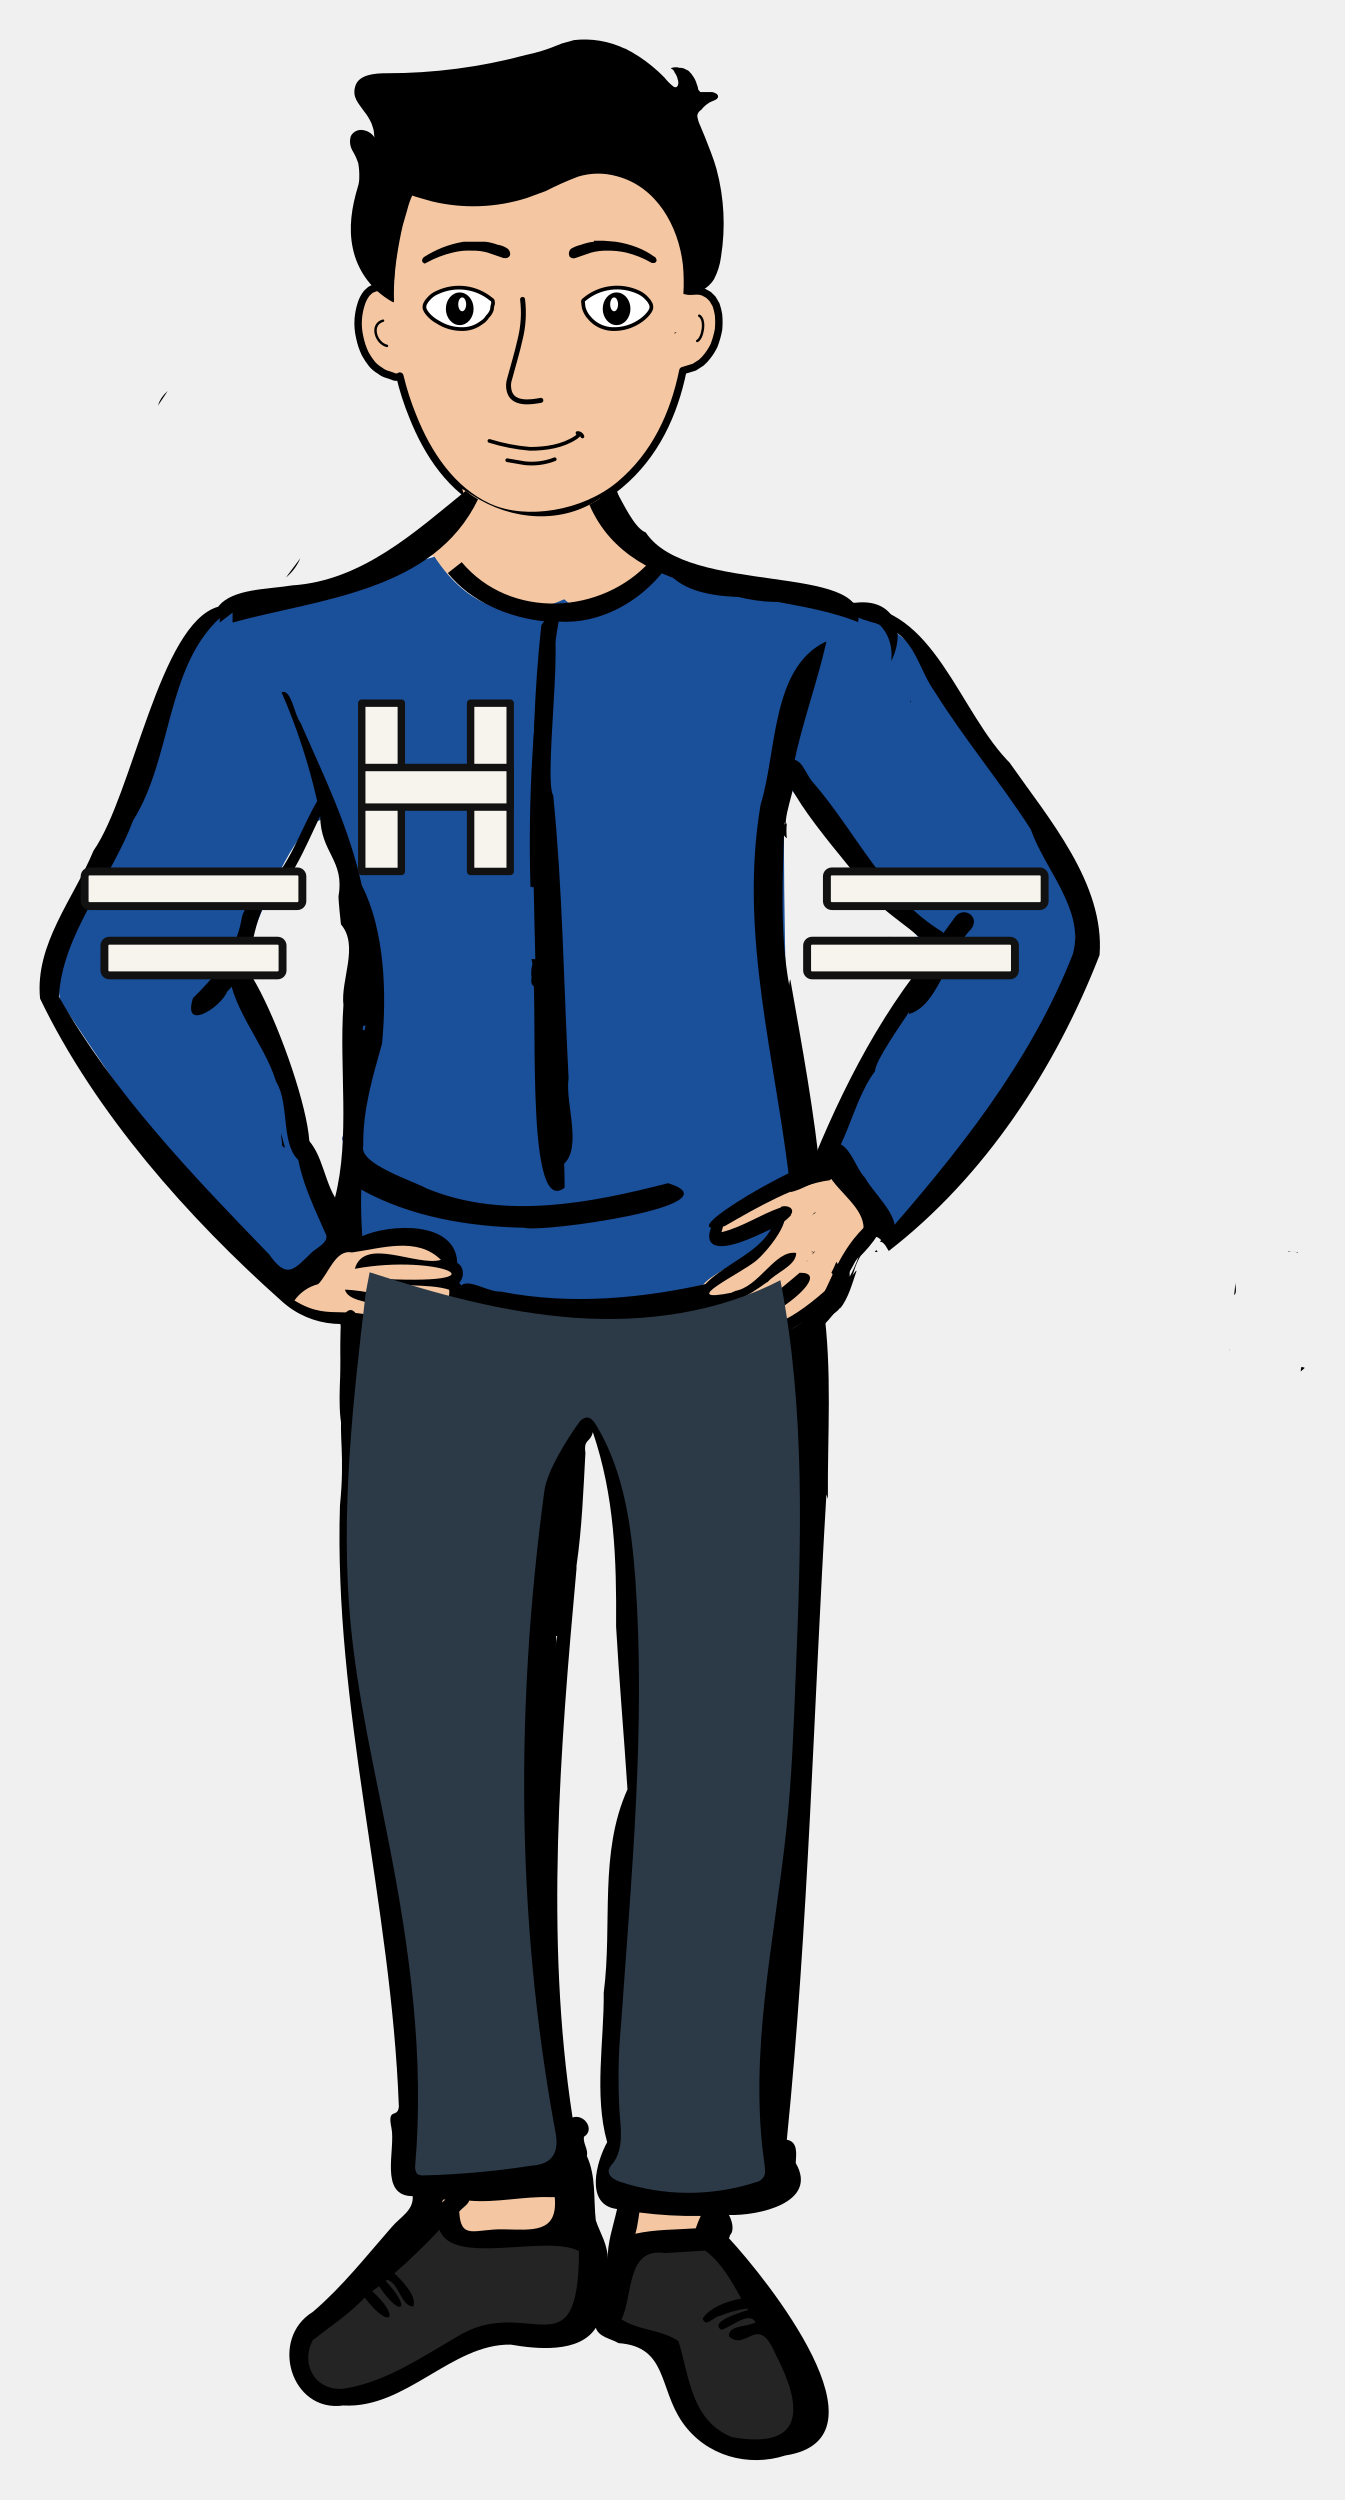
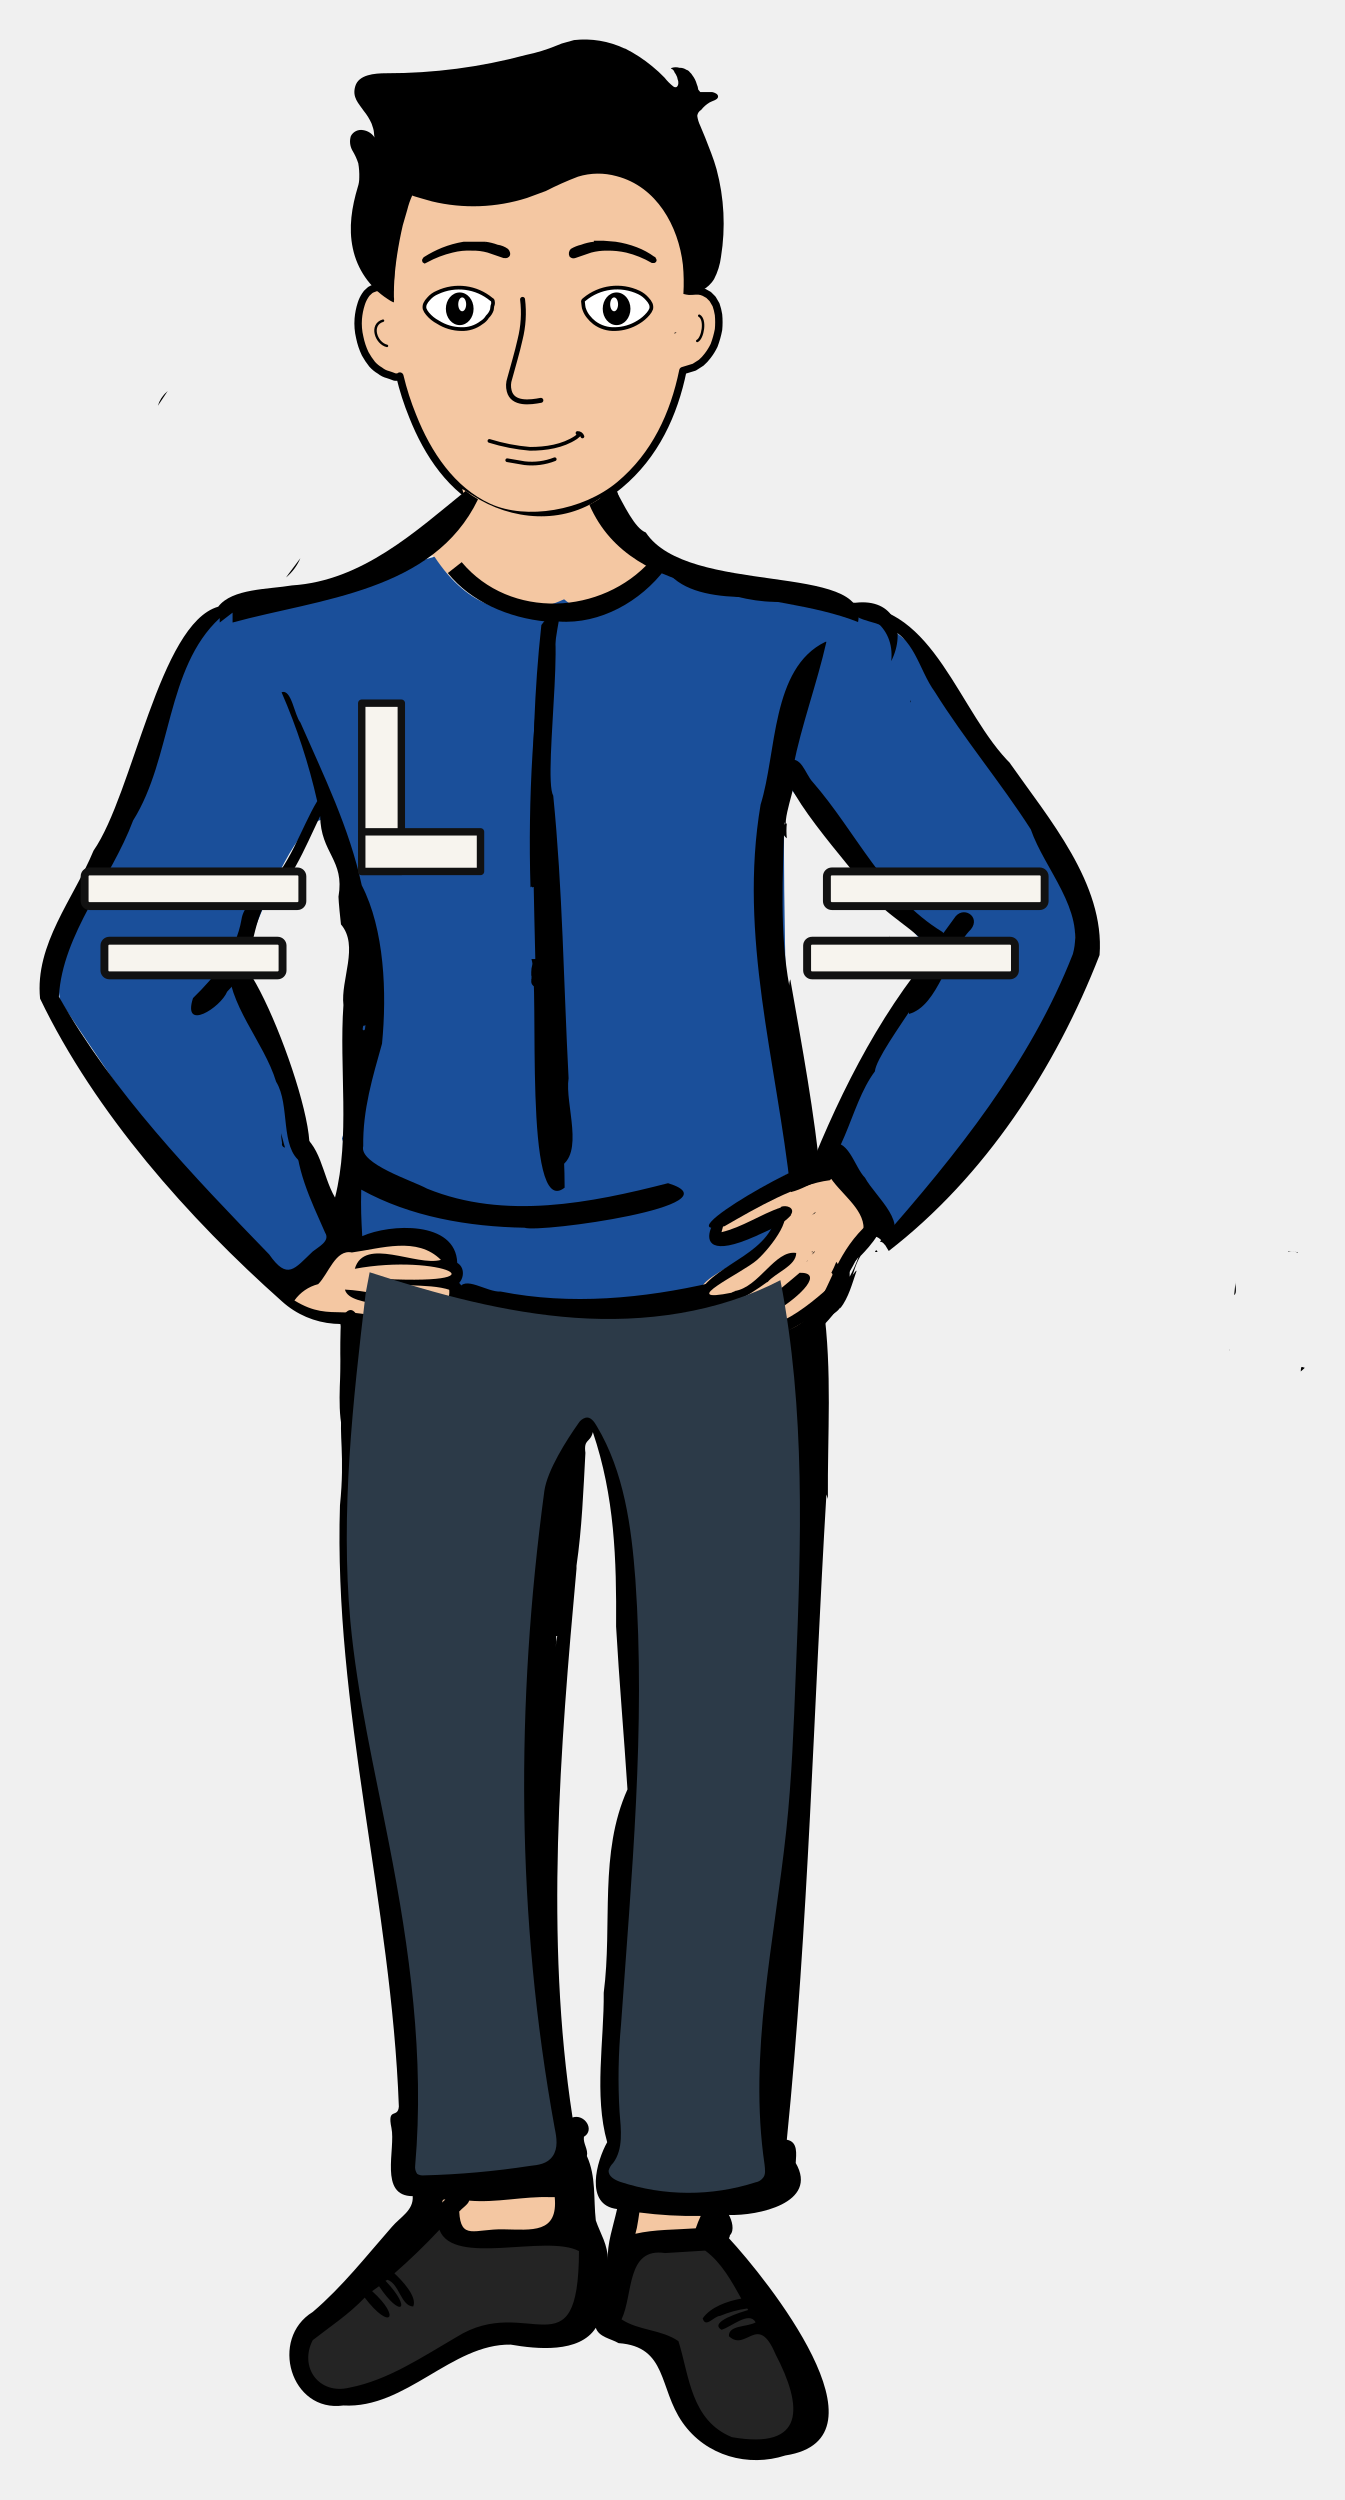
<svg xmlns="http://www.w3.org/2000/svg" width="271.7" height="505.2" viewBox="140.9 55.9 271.7 505.2">
  <svg width="500" height="600" preserveAspectRatio="xMidYMin slice" style="overflow:visible" viewBox="0 0 500 600">
    <svg width="500" height="600" style="overflow:visible">
      <svg width="500" height="600" preserveAspectRatio="xMidYMin slice" style="overflow:visible" viewBox="0 0 500 600">
        <svg viewBox="0 0 500 600">
          <path fill="#f4c7a2" stroke="#000" stroke-linecap="round" stroke-linejoin="round" stroke-width="1.5" d="M286.1 119.5a11.7 11.7 0 0 0-.5-2l-.7-1.2-.8-.8-.9-.5a3.5 3.5 0 0 0-1.1-.3h-1.9c-.1-3.5-.3-6.9-.7-10.3a16 16 0 0 0-.2-2.2c-.5-6.1-1.6-12.5-5.9-17.1s-11.7-4.9-17.7-5-13.5 0-19.8 2.4a22.2 22.2 0 0 0-9.5 6.5c-2.6 3.2-3.8 7.1-4.7 11a64 64 0 0 0-2 14.4l-.2-.2h-.4l-1.4-.2h-.8l-.8.3a1.8 1.8 0 0 0-.7.5 2.7 2.7 0 0 0-.7.8 6.7 6.7 0 0 0-.8 1.7 13.3 13.3 0 0 0-.6 3 12.2 12.2 0 0 0 .3 3.8 14.2 14.2 0 0 0 1.1 3.3 15.3 15.3 0 0 0 1.4 2.1 6.5 6.5 0 0 0 1.6 1.3 4 4 0 0 0 1.6.8l.6.2.8.3h.8l.2-.2a55 55 0 0 0 2.6 8.1c3 7.6 7.9 15 15.4 18.4s19.2 1.5 26.4-4.5 11-14.3 12.8-23.1l2.3-.7 1.4-.9a8.6 8.6 0 0 0 1.3-1.4 12 12 0 0 0 1.3-2.1 19 19 0 0 0 .9-3.2 16 16 0 0 0 0-3" />
          <path fill="none" stroke="#000" stroke-linecap="round" stroke-linejoin="round" stroke-width=".5" d="M218.3 120.7c-2.7.8-1.4 4.6.8 5.1m63.1-6.1c1.4.8.7 4.6-.4 5.1" />
          <path d="M224.2 95.4c0 .1 3.7 1.1 4 1.2a35.8 35.8 0 0 0 19.2-.7l3.8-1.4a64 64 0 0 1 6.5-2.9 13.8 13.8 0 0 1 7.8-.1c8.1 2.1 12.5 10.1 13.4 17.9a39 39 0 0 1 .1 5.9 4.3 4.3 0 0 0 2.5 0l1.2-.7a6.1 6.1 0 0 0 2.5-2.3 13.2 13.2 0 0 0 1.4-4.5 42.4 42.4 0 0 0-.9-17.7c-.6-2.2-1.5-4.3-2.3-6.4l-1-2.4a6.6 6.6 0 0 1-.6-2 1.6 1.6 0 0 1 .8-1.2 6.1 6.1 0 0 1 1.7-1.5c.5-.3 1.6-.5 1.7-1.1s-.7-.9-1.2-1h-2.4l-.4-.5a3.5 3.5 0 0 0-.3-1.1 5.1 5.1 0 0 0-.9-1.8l-.2-.3-.3-.3a1.2 1.2 0 0 0-.7-.5 2.3 2.3 0 0 0-1.4-.4 2.6 2.6 0 0 0-1.5 0c-.1 0-.3.2-.2.2h.1a1.1 1.1 0 0 1 .6.7 4 4 0 0 1 .5.9c.1.2.1.5.2.7s.2 1.1-.3 1.4a.7.7 0 0 1-.6-.1 10.2 10.2 0 0 1-1.8-1.8 27 27 0 0 0-2.5-2.3 29 29 0 0 0-5.5-3.6h-.1a18.9 18.9 0 0 0-10.2-1.7l-2.5.7-1 .4a34 34 0 0 1-6.2 1.9 107.7 107.7 0 0 1-28.2 3.7c-2.5 0-5.6.3-6.3 2.6s.7 3.5 1.7 5a11.3 11.3 0 0 1 1.6 2.6c.1.4.3.8.4 1.3s.1 1.3.2 1.5a3.3 3.3 0 0 0-2.3-1.5 2.3 2.3 0 0 0-2.5 1.2 3.7 3.7 0 0 0 .3 2.9 12.3 12.3 0 0 1 1.2 2.6 14.2 14.2 0 0 1 .2 2.9 5.8 5.8 0 0 1-.3 1.9c-1.2 4-1.9 8.2-1 12.4a16.1 16.1 0 0 0 7 10.2 7.5 7.5 0 0 0 1.2.7c.2-.1.1-.1.1-.2a2.7 2.7 0 0 0 0-.9v-1.6q.1-3.3.6-6.6t1.2-6.3l.9-3.1a16.6 16.6 0 0 1 1-2.9" />
        </svg>
      </svg>
    </svg>
    <svg width="500" height="600" style="overflow:visible">
      <svg width="500" height="600" preserveAspectRatio="xMidYMin slice" style="overflow:visible" viewBox="0 0 500 600">
        <svg viewBox="0 0 500 600">
          <path fill="none" stroke="#000" stroke-linecap="round" stroke-linejoin="round" d="M246.5 116.4a22.2 22.2 0 0 1-.5 8.1c-.6 2.7-1.4 5.3-2.1 7.9a4.3 4.3 0 0 0-.1 2.5c.7 2.8 4.3 2.3 6.4 1.9" />
          <path fill="none" stroke="#000" stroke-linecap="round" stroke-linejoin="round" stroke-width=".75" d="M258.6 144.1a1 1 0 0 0-1-.7l.3.4-.6.5c-2.7 1.8-6.1 2.3-9.3 2.3a38.4 38.4 0 0 1-8.2-1.6m3.6 3.9 3.5.6a12.7 12.7 0 0 0 6.1-.8" />
          <path stroke="#000" stroke-miterlimit="10" stroke-width=".5" d="M239 105a10.5 10.5 0 0 1 2.4.6 4.4 4.4 0 0 1 2 .8c.3.3.5.9.2 1.2s-.6.2-.9.2l-3.2-1.1a11.2 11.2 0 0 0-3.2-.4 13.3 13.3 0 0 0-4 .4 20.7 20.7 0 0 0-5.2 2l-.4.2a.4.4 0 0 1-.1-.7c0-.1.1-.1.2-.2a23 23 0 0 1 3.5-1.8 21 21 0 0 1 4.3-1.2h4.4m21.9 0a10.2 10.2 0 0 0-2.5.6 7 7 0 0 0-2 .8 1.1 1.1 0 0 0-.2 1.2.8.8 0 0 0 .9.2l3.2-1.1a12.4 12.4 0 0 1 3.3-.4 17.2 17.2 0 0 1 3.9.4 19.6 19.6 0 0 1 5.2 2.1h.4c.3-.1.3-.4.1-.6a.2.2 0 0 0-.2-.2 14.8 14.8 0 0 0-3.5-1.9 20 20 0 0 0-4.2-1.1l-2.4-.2h-2m-2.4 1.6h-.1" />
          <path fill="#fff" stroke="#000" stroke-linecap="round" stroke-linejoin="round" stroke-width=".75" d="M240.3 118.5a3.4 3.4 0 0 1-.9 1.4 3.4 3.4 0 0 1-1.2 1.2 6.3 6.3 0 0 1-4.1 1.3 8.9 8.9 0 0 1-4.7-1.4 6.8 6.8 0 0 1-2.1-1.7 3.3 3.3 0 0 1-.6-1 1.7 1.7 0 0 1 .1-1 3.6 3.6 0 0 1 .7-1 4.6 4.6 0 0 1 1.8-1.3 10.2 10.2 0 0 1 10.9 1.4c.2.1.3.2.3.4a1.3 1.3 0 0 1-.1.9c0 .3-.1.5-.1.8" />
          <ellipse cx="233.8" cy="118.3" rx="2.8" ry="3.3" />
          <ellipse cx="234.3" cy="117.4" fill="#fff" rx=".8" ry="1.4" />
          <path fill="#fff" stroke="#000" stroke-linecap="round" stroke-linejoin="round" stroke-width=".75" d="M259 118.5a4.7 4.7 0 0 0 .8 1.4 6.8 6.8 0 0 0 1.2 1.2 6.5 6.5 0 0 0 4.2 1.3 9.2 9.2 0 0 0 4.7-1.4 7.9 7.9 0 0 0 2-1.7 3.3 3.3 0 0 0 .6-1 1.7 1.7 0 0 0-.1-1 3.6 3.6 0 0 0-.7-1 5.2 5.2 0 0 0-1.7-1.3 10.3 10.3 0 0 0-11 1.4c-.1.1-.3.2-.3.4s.1.7.1.9a2.4 2.4 0 0 0 .2.8" />
          <ellipse cx="265.5" cy="118.3" rx="2.8" ry="3.3" />
          <ellipse cx="265" cy="117.4" fill="#fff" rx=".8" ry="1.4" />
        </svg>
      </svg>
    </svg>
    <svg width="500" height="600" style="overflow:visible">
      <svg width="500" height="600" preserveAspectRatio="xMidYMin slice" style="overflow:visible" viewBox="0 0 500 600">
        <svg viewBox="0 0 500 600">
          <defs>
            <mask id="a" width=".91" height=".99" x="403.66" y="332.11" maskUnits="userSpaceOnUse">
              <path fill="#fff" fill-rule="evenodd" d="M403.7 332.1h.9v1h-.9z" />
            </mask>
          </defs>
          <path fill="#f4c7a2" fill-rule="evenodd" d="M262.3 156.5c-7.6 5.4-18 4.7-25.9-.5l-2.1-1.3c2.1 6.2-1.3 7.3-7.1 11.7 8.9 16.7 38.2 17.5 45.7 2.2-5.2-4.5-9-8.3-10.6-12.1" />
          <path fill="#242424" fill-rule="evenodd" d="M227.1 502.5q-26.7 24.4-26.7 26.7c-.6 20.9 18.1 9.8 40.2-.9 16.7.9 22.3-6.6 18-19.4-6.8-1.9-17.3-4-31.5-6.4m40.2 7.8c-11.8 20.1-2.1 14.6 7.9 21.1 2.3 26.7 33.5 23 29.3 9.7-1.7-6.1-8.5-16.7-20.6-31.7Z" />
          <path fill="#1a4f9a" fill-rule="evenodd" d="M228.7 168.4c-36.6 10.8-50.4 5.7-54.8 29.8.8 14.8-24.3 44.1-20.8 60.1.3.2 31 47.4 44.5 59.9 1.8 1.6 10.9-14.2 12-12.1s-20.2-50-20.4-54c28.2-79.5 25.9 19.5 20.8 33.9 1.7 4.1 2.4 12.2 2.2 24.4 40.5 17.4 47.6 16 91.1 2.9l-3.2-40.5q-1.5-61.2-.1-58.4c.2.6 9.9 11.8 28.9 33.7-21.6 42.1-26.4 39.9-8.3 58 16.5-10.2 64.5-56.9 17.6-101.6-14.1-26.4-26.1-28.9-65.3-33.9-6.4 6.7-11.9 11.8-18 6.4-10.5 4.8-19.4 1.7-26.2-8.6" />
          <path fill="#f4c7a2" fill-rule="evenodd" d="m198.6 317.4 10-9.8c10.6-1.6 16.7-2.1 18.2-1.5 4.8 1.2 8.8 7.9 5.6 12q-1.7.6-9.6 1.5c7.5 7.8-1.9 5-6.4 3.7-6.4-.3-10.1-.8-17.8-5.2m28.5 179.6c20.1-3 30.1-3.3 30.1-1s2.2 12.2-5.5 12.2c-17-.4-22.5 4.3-24.6-11.2m39-.8q-1.1 12.9 0 12.9c1.2 0 15.6 1.5 16.3-.9 5.4-13.9 1.7-7.4-16.3-12M309 290.7c11.3 11.1 10.1 10.6 3.6 19.6-.4.8-1.4 9.1-9.7 14.3-1.4 1.8-20.1 4-18.7-4.9-8-6 13-8.5 13.2-17.3-28.7 12.7-.6-10.8 11.6-12.6" />
          <path d="M263.7 155.8h-.4l-1.2.9c-.7 6.1 6.5 8.7 10.3 12.5-9.8 11-28.4 12-38.2.3l-2.8 2.2c4.6 5.8 12.4 9.1 19.9 9.8a301 301 0 0 0-3.2 53.7c3.2-1.3.8-10.7 2.5-14.7.8-10.8 1-21.7 2.1-32.4.4-2 .7-4.5 1.1-6.6 8.4.6 16.6-4.1 21.5-10.6 9.1 4.2 19.7 8.8 29.6 5.5-16.7-1-33.3-7.7-41.2-20.6m-13.1 93.4a3.9 3.9 0 0 1-2.3.5c1.7 5.2-1.8 53 6.7 46.2 0-15.7-3.1-31.2-4.2-46.8h-.2" />
          <path d="M262.3 156.5c.2 1 .5 1.6 1.3.8h.6a.5.5 0 0 0 .9.2c1.3.3.9-1.8 0-3.3a15 15 0 0 1-2.8 2.3m14.8-33.3c.2.2.4 0 .5-.2zm-26.3 126.1c-2.2.5-2.7 1.6-2.5 3.8 2.3-.7 3.5-1.4 2.9-4zm-1.9-16.6c-1.1.1-.3 1.7-.5 2.5 1.8-.5 2.1-1.2 1.7-3zm-.6 21.1c-.4 1.8 1.8 1.8 3 2.3.4-2-1.3-4.2-3-2.3" />
          <path d="M248.3 253.9a15 15 0 0 1 3 .2 11 11 0 0 1-.1-1.8l-2.8-.2a11 11 0 0 0-.1 1.8m0-21.1c0 .8.1 1.6.1 2.4 2-.2 2-1.2 1.7-3zm48.8-56.9c.2 2.7 4.1 1.2 5.8.9-.6-.1-1.5-1-2-.2s-2.8-1.4-3.8-.7" />
          <path d="M250.3 182.2c-2.9 26.3-1.4 52.5-1 78.8 1.8 9.4-2.1 24.2 4.5 30.8 5.4-2.6 1.2-12.8 2-18-1-19.1-1.2-38.1-3.1-57.1-2.3-4 3.8-43.5-2.4-34.5m-75.7-47.1a5.9 5.9 0 0 0-1.8 2.8l2-3zm24.6 36.8-.5.7a10.2 10.2 0 0 0 2.9-3.9zm75.2-2.9c3.9 10.1 21.2 7.2 30.5 7.2-10.3-2.2-22.1-1.5-30.5-7.2" />
          <path d="M264.5 157.7c6.7 16.9 26.4 18.6 42.4 18.9-16-2.5-35.1-4.5-41.7-21.8a2.1 2.1 0 0 0-.7 2.9" />
          <path d="M295.6 174.9c3.7.9 7.4 2 11.3 1.7-5.3-1.2-10.6-1.8-15.9-3a35 35 0 0 0 4.6 1.3" />
          <path d="M290 174.2c.6 2.9 4.9.4 7 .8-2.3-.4-4.6-.8-6.9-1.4a1.3 1.3 0 0 0-.1.6m111.2 134.6a2.8 2.8 0 0 1 2 .3v-.1a6.4 6.4 0 0 0-2-.3m-10.9 8.9c.7-.4.1-2.1.3-2.9zm-1 11.3c0-.1.1-.3 0-.3z" />
          <g mask="url(#a)">
            <path d="m403.7 333.1.9-.8-.7-.2a3.6 3.6 0 0 0-.2 1" />
          </g>
          <path d="M295.8 175.6a10.5 10.5 0 0 0 2.9.8c5.7-.3 10.8 1.5 15.9 4.2a15 15 0 0 0 .2-2.1c-6.9-1.5-13.8-2.8-20.8-3.9zm3.4.1" />
          <path d="M271.4 163.5c-2.2-.8-4.4-5.5-6.4-9.2a21.1 21.1 0 0 1-5 3.6c8.8 20.3 36.9 16.8 54.3 23.7 2.3-12.1-34.4-5.2-42.9-18.1" />
          <path d="M313.8 177.7c-1.3.1-8.2-.7-5 1.6 6.6-1 13 2.9 12.2 10.2 3.1-6.2.6-12.7-7.2-11.8m11 20.1h.1v-.4a.4.4 0 0 0-.1.3m-36.6 310.5a1.1 1.1 0 0 0 .2-.6c1-1 .4-3-.2-4.1 5.8.2 18.2-2.4 13.5-10.5.1-1.8.5-4.3-1.8-4.7 4.4-43.8 5.4-86.9 8-130.4l.3.9c-.1-13.2.9-25.6-.9-39-2.9 3.3-5.5 9-9.6 10.1-.5-.3-1.1-.4-1.4-1s-1.9 1.3-2.5-.3c-2.8 2-6-2.6-5.9-5.5-4.2 2.9-4.8-5.7-3.1-8-13.9 3.2-28.6 4.6-42.7 1.8-2.8.2-7.5-3.5-8.5-.4-.2-.4-.7-1.1-1-.5s0-.1-.1-.1c2.1-.6 2.7-3.7.8-4.8-.3-8.6-13.6-7.9-19.2-5.4-.2-3.6-.3-5.7-.2-9.4 9.9 5.5 21.7 7.5 33 7.7 3 1.1 43.7-4.5 29-9-15.6 4-33 7.5-48.7 1.1-2.9-1.6-13.8-5-12.9-8.6-.1-7.4 1.9-13.9 3.8-20.7 1-10.2.5-23.1-4.1-32-2.5-11.6-7.7-22.2-12.4-32.9-1.2-1.4-1.8-6.9-3.8-6.1a123 123 0 0 1 7.2 22c-3.2 5.3-5.7 13.6-10.8 17.9-1.8 1.8-4.1 3.3-4.5 6-1.1 6.4-5.3 11.5-9.8 15.9-2.2 6.9 5.6 1.9 6.9-1.3 5.4-5.4 4.5-10.7 7.1-16.7 5.7-4.9 8.5-12.1 11.7-18.8.1 7.6 5 8.8 3.7 16.3 0 .8.4 4.9.5 5.6 3.7 4.3-.1 11.2.5 16.3-.9 12.6 1.4 26.8-1.7 38.9-2.7-4.6-2.7-11-7.9-13.5-.3 7.4 3 14 5.9 20.6 1.1 1.7-1.4 2.9-2.5 3.8-3.7 3.5-5.1 5.9-8.8.6-15.5-16-31.6-32.8-42.5-52.1.7-12.7 10.6-23.8 15-35.6 7.9-12.6 6.6-30.8 17.5-40.9v.9l2.6-2v2c17.5-4.8 40.6-6.2 49.6-24.9a22 22 0 0 1-2.5-1.7c-10 8.1-20.9 18.2-35.1 19.1-4.7.8-12.1.6-14.9 4.3-11.9 3.4-17.2 37.8-25.2 49.3-4 9.7-11.9 18.9-10.8 29.9 11.1 23.1 30 44.4 48.9 61.2a17.6 17.6 0 0 0 10.5 4.5c5.3 0 9.5 3.5 14.6 4.1-18.8 14.5-11.3 12.1-13.4 32.6-1.3 40.8 10.4 80.5 11.9 121.5-.2 2.5-2.4 0-1.5 4.3s-2.6 13.8 4.3 13.8c.2 2.9-2.5 4.2-4.2 6.2-5.1 5.8-10 12.1-16 17.2-8.8 5.4-4.5 20.4 6.2 18.9 12.6.7 21.9-12.5 33.8-12.3 5.2.9 13.9 1.8 17.2-3.4.6 1.9 3.1 2.2 4.6 3.1 9.9.7 8.1 9.1 12.9 16s13.4 9.1 20.8 6.7c22.2-3.4-3.9-35.8-11.4-43.9m-73.4-245.1c-.2.3 0 1-.4 1s-.1-.7-.1-.9Zm54.8 243c.2-1.1.4-2.3.5-3.1a85 85 0 0 0 12.4.7 26 26 0 0 0-1 2.5c-4.1.3-8.3.2-12.2 1.1Zm-16.3-119.6h.2a18 18 0 0 0-.3 2.3 16 16 0 0 0 .1-2.3m-17.6 114.1c5.5.5 11-.9 16.4-.7h.9c.7 7.4-4.6 6.6-10.4 6.5s-8.6 2.3-8.9-3.6c.5-.6 1.9-1.5 2-2.2m-2.9-183.4v-.7l.3.5-.3.3Zm-10.1 1.2c-4-.6-8-1.7-12.1-1.9 1.1 4.1 13.5 1.5 13.7 8.2-13.7-6.5-15.9-1.1-23.9-6a8.4 8.4 0 0 1 4.8-3.3c2.1-2.1 3.5-7.1 6.8-6.4 5.9-.8 13.2-3.3 18 1.5-4.9 1.4-15.5-4.8-17.4 1.8 17.1-3.2 32.3 3.7 3.1 1.9 4.5 2.2 11.5.8 16.2 2.4.3 4-6.6 1.8-9.2 1.8m8.2 182a1.7 1.7 0 0 0-.6.6v-.3q.15-.45.6-.3m-3.1-178.5a7.6 7.6 0 0 1-1.2 1.9v-.4a5.8 5.8 0 0 0-.8-2.3c.5.3 1.4.4 2 .8m5.3 206.3c-6.9 4-13.8 8.7-21.6 10.2-6.2 1.5-10.2-4.2-7.4-9.6 3.3-2.6 7.3-5.2 10.5-8.6 5.2 6.8 7.4 4 1.5-1.3l1.4-1c4.4 6.6 6.8 4.7 1.3-1.1l.4-.2c2.4.8 2.7 5.3 5.2 5.4.9-2-2.4-5.4-3.8-6.7a125 125 0 0 0 9.1-8.8c2.8 7.5 21.5.8 28.2 4.3-.1 25.5-10.4 8.3-24.8 17.4m30.5-39.4c-2.1 3.7-4.7 12.7 2 13.5-.8 3.6-2 6.8-1.9 10.4.1-3.2-1.5-5.4-2.4-8.1-.5-4.4.1-8.8-1.8-13 .3-1.4-.8-2.5-.6-3.9 2.3-1.4.1-4.7-2.3-3.9-5.6-36.3-2.5-74.6.8-110.9v-.6c1.1-7.5 1.4-15.4 1.8-22.8-.4-2.9 1-2 1.5-4.2 4.4 13 4.8 25.7 4.7 39.3.6 10.7 1.6 22.1 2.3 32.9-5.8 12.9-3 27.2-4.8 41.1.1 9.6-2 20.7.7 30.2m25.2 59.6c-8.3-3.4-8.6-12.4-10.8-19.4-3.5-2.4-8-2.1-11.5-4.4 2.4-5 .9-14.6 8.8-13.4l8.1-.5c3.3 2.4 5.4 6.3 7.3 9.7-2.8.5-6.2 1.7-7.8 4 .6 2.1 2.3-.5 3.5-.5a21.4 21.4 0 0 1 5.5-1.5l.2.3c-1.3.4-8.1 2.4-5.4 4 1.9-.5 5.6-3.9 6.9-1.5-1.7 1-5.5.5-5.4 2.8 3.5 3.3 5.8-4.9 9.4 3.6 5.6 10.7 6.1 19.4-8.8 16.8m18.9-362.8c-11 5.3-9.8 22.4-13.1 32.9-4.5 26.7 3.2 51.7 6.1 78.3 2.2-.5 4-1.8 6.1-2.4-1.3-13.6-3.8-26.9-6.2-40.6a3 3 0 0 0-.2 1.3c-2-10.9-1.3-22.1-1-33.1a2.9 2.9 0 0 0 .3 1c-.4-3.3 3.1-10.3 1.5-12.2 1.7-8.5 4.8-16.8 6.7-25.2Zm-2.8 115.9c.3-.3.8-.3.8-.7zm.3 7.6-.3.4c.2-.3.7-.4.6-.8zm-1.2 1.7h-.1l.2-.2h-.1m-4.1 9.1" />
          <path d="M296 321.8a.1.1 0 0 1 .1-.1h-.1v.2m-1 2.5v.2l1-1.5a.8.8 0 0 1-.7-.5 5.7 5.7 0 0 1-.3 1.8m-1.6 2.4c-.1.2-.4.3-.4.5a1.5 1.5 0 0 0 .5-.7c0 .1-.1.1-.1.2m4.7-.1c-.2.2-.1.6 0 .9s.6-.7.2-1h-.2m-100.2-39.7a.7.7 0 0 0 .6.9c-.3-.9-.5-1.9-.8-2.9a15 15 0 0 0 .2 2m11.7 36.1c1.6 4.9-3.4 27.6 4.8 24.7 2.6-2.2.7-36.2-4.8-24.7" />
          <path d="M226.4 320.1c-1.3 1.4.2 2.7.9 3.8-3.1 4.9-8.3.6-12.5-.3-4.1.7.8 14.6-1.1 19-2.9-2.3 1.9-25.1-3.9-20.1a144 144 0 0 0 .4 18.6c6.1 10.3 5.9-1.3 6-6.8-.1 6.3 7.1 6.5 4.5-.2 2.2-.9 6.7.1 5.8-3.8 2.1-1.5 5.3-3.8 4.3-6.8a1.8 1.8 0 0 0-.3-3.5h.3c-1.5 0-3.2-.9-4.4.1m5.7-5.1c-1.1 1.1.6 3.3-1.7 3.7.7 2 3.8.6 3.3-1.4 1.8-.3-.4-3.6-1.6-2.3M187 250.2c-.2 8.7 7.2 16.1 9.7 24.3 2.9 4.7.7 13.3 5.1 16.3 7.2.4-11.2-48.4-14.8-40.6m134-67 .3.2zm-8-4.9c-.7 3 4.7 3 6.6 4.3 6.1 1.7 6.9 8.6 10.2 13.1 6 9.6 13.3 18.3 19.4 27.8 2.8 8.1 11 16.3 8.5 25.2-8.6 22-23.6 40.6-39 58.1 1 .1 1.3 1.2 1.8 1.9 19.5-15.1 33.7-36.9 42.6-59.8 1.1-14.4-10.3-27.6-18.2-38.9l.4.4c-10.6-10.3-15.6-32.5-32.3-32.1m4.8 130.6h.4c0-.1-.1-.2-.2-.3s-.1.1-.2.2m-4 4c-2.1 2.8-5 5-6.7 7.9s2.7 1 3.6-.6v.2c1.7-2.2 2.4-5 3.3-7.6h-.1m-14.7-90a2.1 2.1 0 0 0 .7 2.6 15 15 0 0 1 0-3 .9.9 0 0 0-.7.4" />
          <path d="M319.8 247.1c.3-.6.5-1.3.8-2s-.5 1.4-.8 2m8.2 2.1-1.2 1.5c2.9 3.2 5.6-.2 2.1-2.6z" />
          <path d="M329.9 247.6c-11.9 13.9-20.4 31.5-26.8 48.2 8.6-3.7 9.2-16.2 14.6-23.4.4-4.7 18.2-25.4 12.2-24.8" />
          <path d="M308.3 287.2c-5.5 9.3 16.6 12.9 2.1 24.4l-.5-.7a21 21 0 0 1-1 2.2.9.9 0 0 1 .2 1.2c4.7 3.1 5.9-13.7 10.6-6.9 5.6-3.8-1.9-9.6-4-13.5-2.2-2.2-3.4-8.5-7.4-6.7" />
          <path d="M317.8 308.9h.4c0-.1-.1-.2-.2-.3s-.1.1-.2.2m-12.9.1c.2.2.2 0 .2-.2zm-4.9-99.2c-3.6 3.7 13.5 21.9 16.5 26.5s9.6 7.4 12.8 12c3 3 4.5-2.1 2-4-11.8-7.2-17.4-20.2-26.2-30.3-1.5-1.6-2.3-5.6-5.1-4.2" />
          <path d="M333.7 241.5c-3.9 5.5-10.3 13-9.1 19.3 6-1.7 7.8-12.4 12.5-17.1 2.1-2.6-1.7-5-3.4-2.2m-26.2 51.3c-.4.2-2.3.8-1.2 1s2.3-.8 1.2-1" />
          <path d="M309 289.9c-3.5-1.1-34.7 16.8-21.7 13.8 6.4-3.7 14.7-8.5 21.3-9.3.5-.6 1.2-.5 1.9-.7 2.6-.8 1-4.6-1.5-3.7" />
          <path d="M298.7 299.9c-4.1 1.4-7.8 4-12 5 3.3-11.1-11.4 9 6.9.8l-.4.2c2.6-1.3 5.6-2.2 7.6-4.5h-.1c1-1.4-.9-2.1-2-1.6" />
          <path d="M298 300c-.7 9.3-12.1 10.8-15.9 17.2 2.9 5.6 10.3.3 13.8-2.2h.1c1.6-1.9 5.8-3.3 5.8-5.9-4.3-.7-7.5 7-12.5 7.7h.2l-.8.3h.2c-11.8 2.4 2.1-4 5-6.6s8.3-9.8 4.1-10.3" />
          <path d="M286.3 321.4h.1a.1.1 0 0 1-.1-.1Zm15.6-3.9-.3.3Zm.6-4.4c-3.7 3.1-12.1 10.7-15.9 7.8 3.4-3.5-3.4-2.6-2.5.9 1.5 9.7 28-8.9 18.4-8.7" />
          <path d="M312 312.7c-5.4 5.1-13.7 13.2-21.5 11.6.4-1.3-.7-3-2.1-1.9-2.9 13.9 27.4-4.7 23.6-9.7" />
          <path d="M312.6 312.6c.2-1.1 1.2-1.8 1.8-2.7a29 29 0 0 1-1.8 4Zm3.8-9.5c-12.2 10.9-5.4 25.9-30.1 22-1-14.6-8.9-1.8-3.1-2.3.5 2.6 1.2 5 4.3 5a2.4 2.4 0 0 0 2.3 3.7c-1.5 4.3 5.2 3.6 5.2 0a31.3 31.3 0 0 0 15.7-11.9c0 .1-.1.1-.1.2 2.3-2.9 2.3-7 4.2-10.1 1.5-1.5 7.1-7.6 1.6-6.6" />
          <path fill="#2c3a48" d="M215.6 313c13.5 4.4 27.4 8.2 41.5 9.2s28.8-1 41.5-7.6c5.1 26.2 4.2 53.1 3.1 79.7-.4 10.5-.8 21-1.9 31.4-2.4 22.5-7.7 45.2-4.4 67.6.1 1 .3 2.1-.4 2.8a2.3 2.3 0 0 1-1.4.8 44.2 44.2 0 0 1-27.4-.1c-1.1-.4-2.4-1.1-2.3-2.3a3.4 3.4 0 0 1 .9-1.5c2.1-2.8 1.6-6.8 1.3-10.3a116 116 0 0 1 .3-17.7c2.1-30 5-60 2.9-89.9-.8-10.7-2.3-21.8-7.8-31-.5-.9-1.3-2-2.3-1.7a2.5 2.5 0 0 0-1.4 1.1c-2.4 3.4-6.3 9.5-6.9 13.7-5.8 43.3-5.7 85.9 2.1 128.8.4 1.9.7 4-.4 5.6s-2.9 1.8-4.7 2a168.5 168.5 0 0 1-21.3 1.9 2.2 2.2 0 0 1-1.4-.3 2.4 2.4 0 0 1-.4-1.7c1.9-21.8-1.1-43.7-5.3-65.1-2.9-14.9-6.4-29.8-7.8-44.9-2-22.1.5-44.3 3.1-66.3" />
        </svg>
      </svg>
    </svg>
  </svg>
  <g fill="#f7f4ee" stroke="#111" stroke-linejoin="round" stroke-width="1.6">
    <rect width="44" height="7" x="158" y="232" rx="1" />
    <rect width="36" height="7" x="162" y="246" rx="1" />
    <rect width="44" height="7" x="308" y="232" rx="1" />
    <rect width="42" height="7" x="304" y="246" rx="1" />
-     <path stroke-width="1.5" d="M214 198h8v34h-8zm22 0h8v34h-8z" />
-     <path stroke-width="1.5" d="M214 211h30v8h-30z" />
+     <path stroke-width="1.5" d="M214 198h8v34h-8z" />
+     <path stroke-width="1.5" d="M214 224h24v8h-24z" />
  </g>
</svg>
